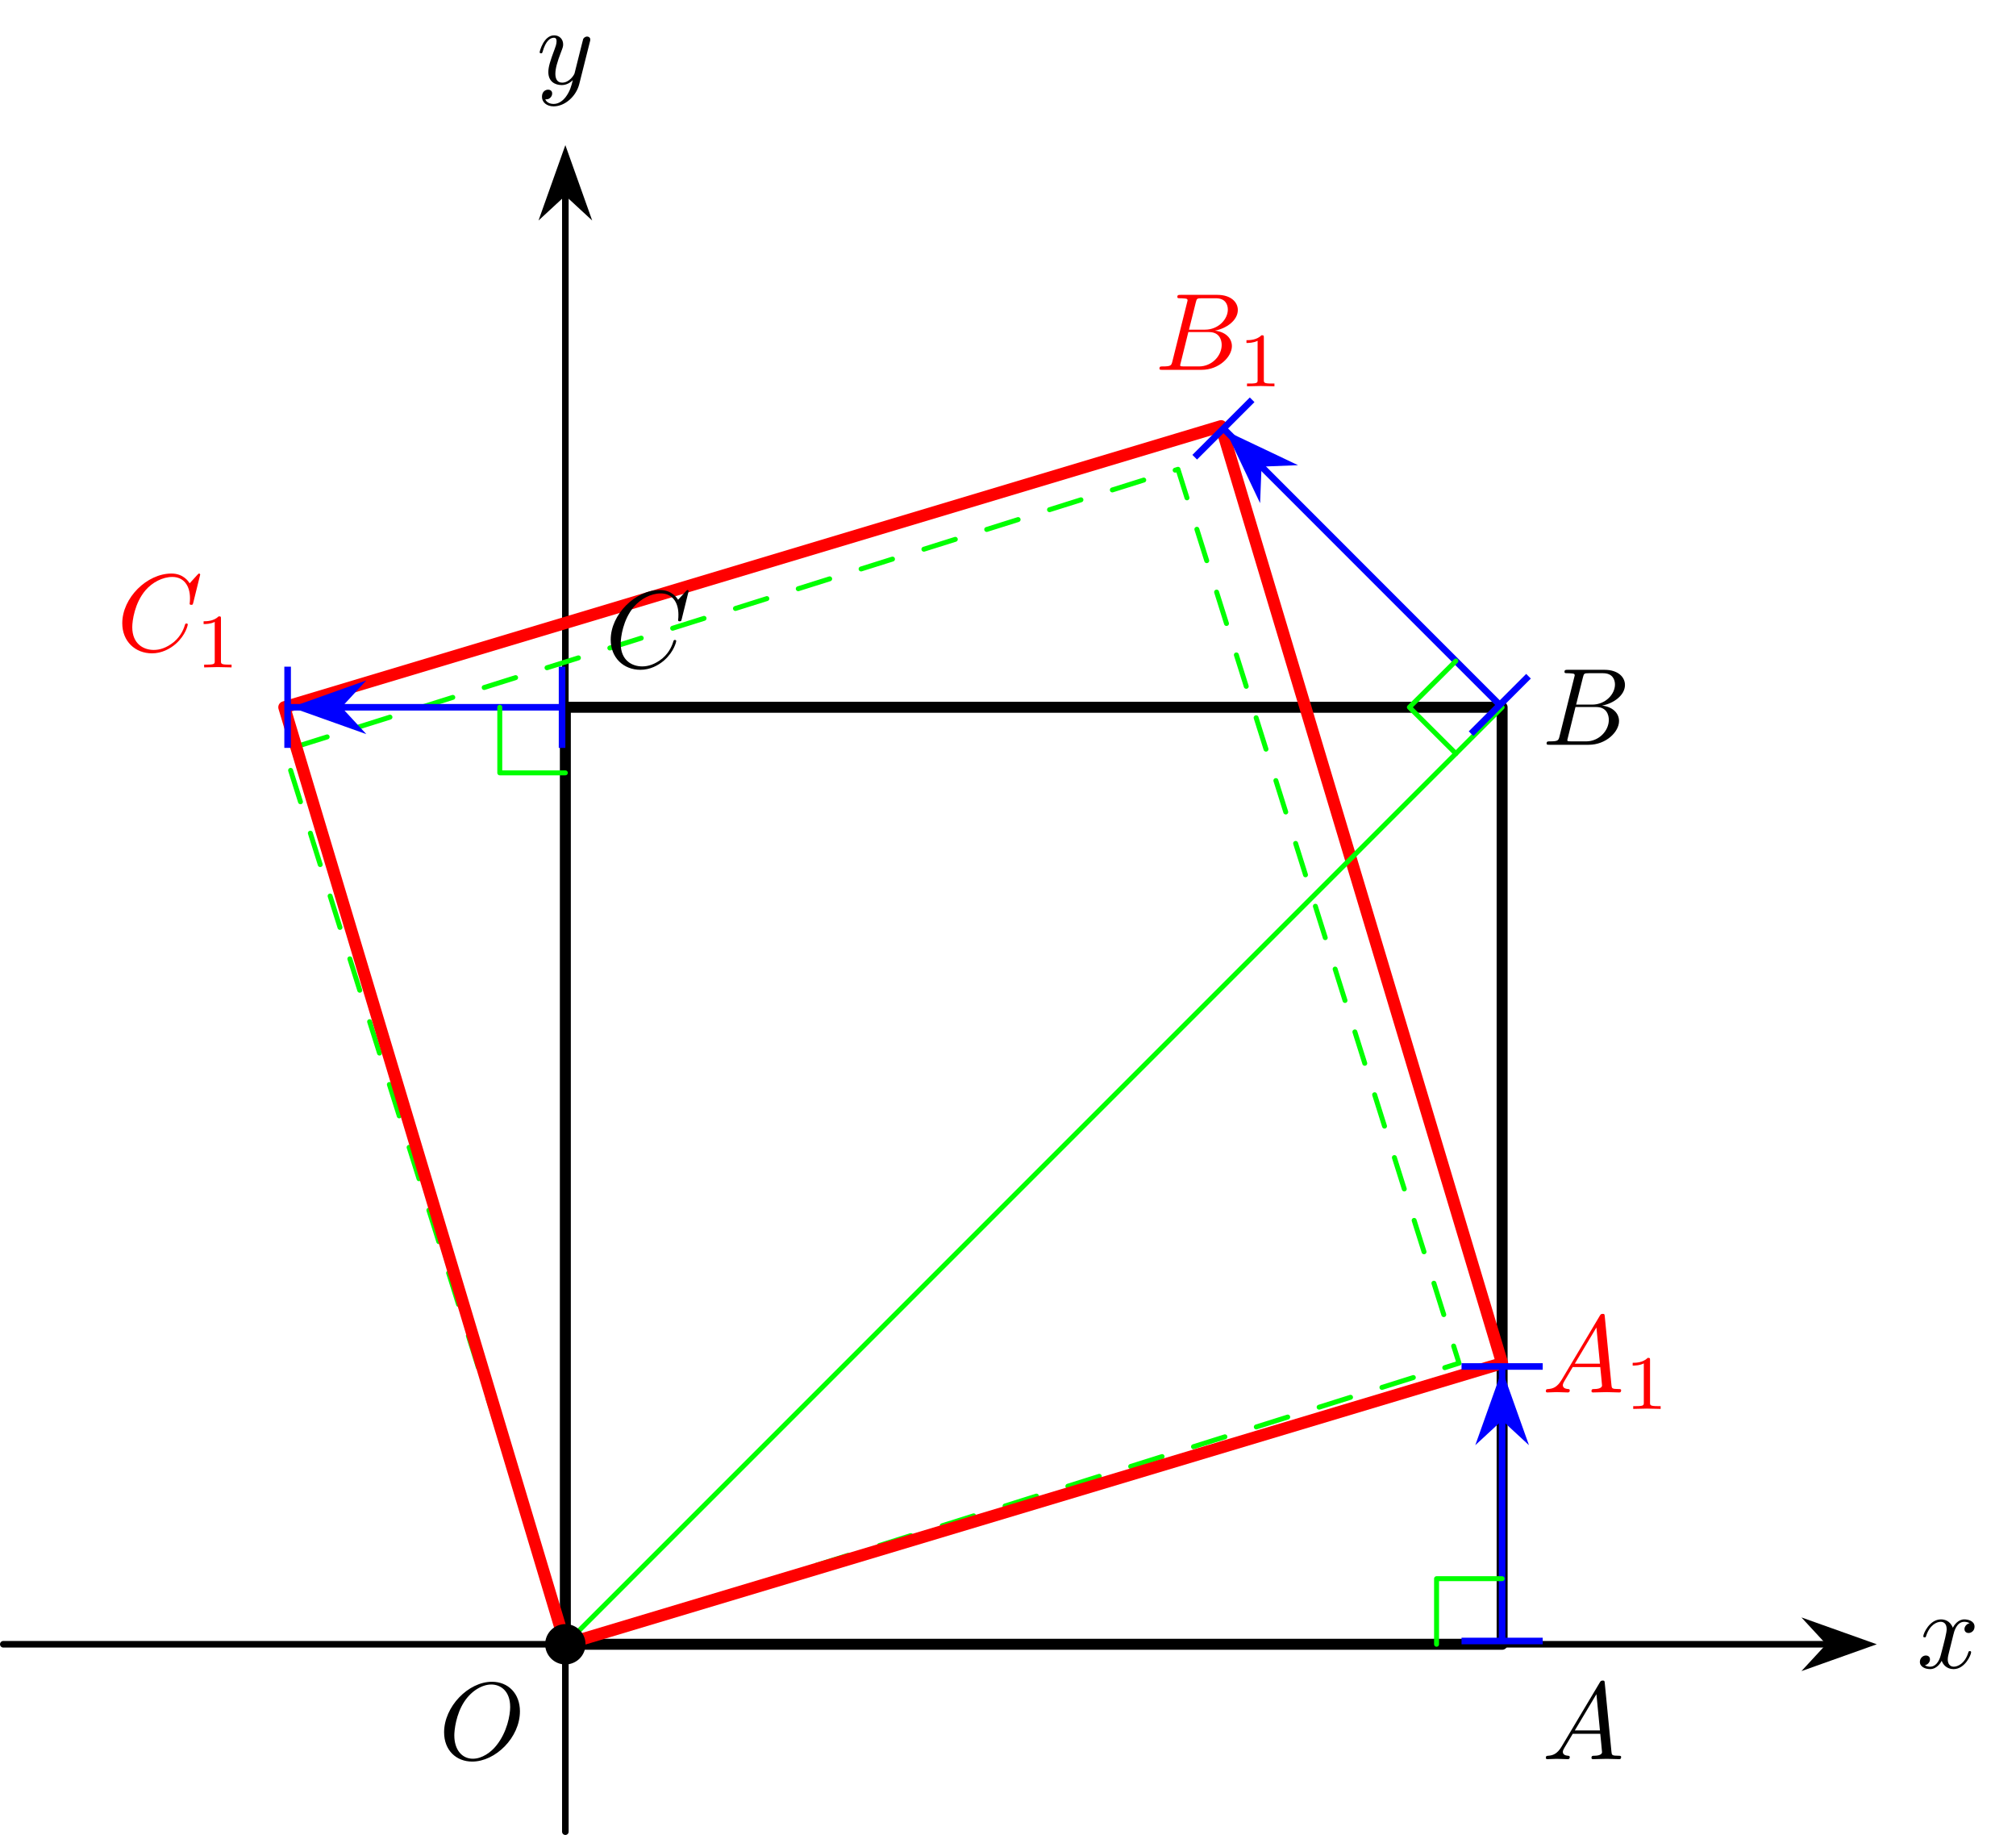
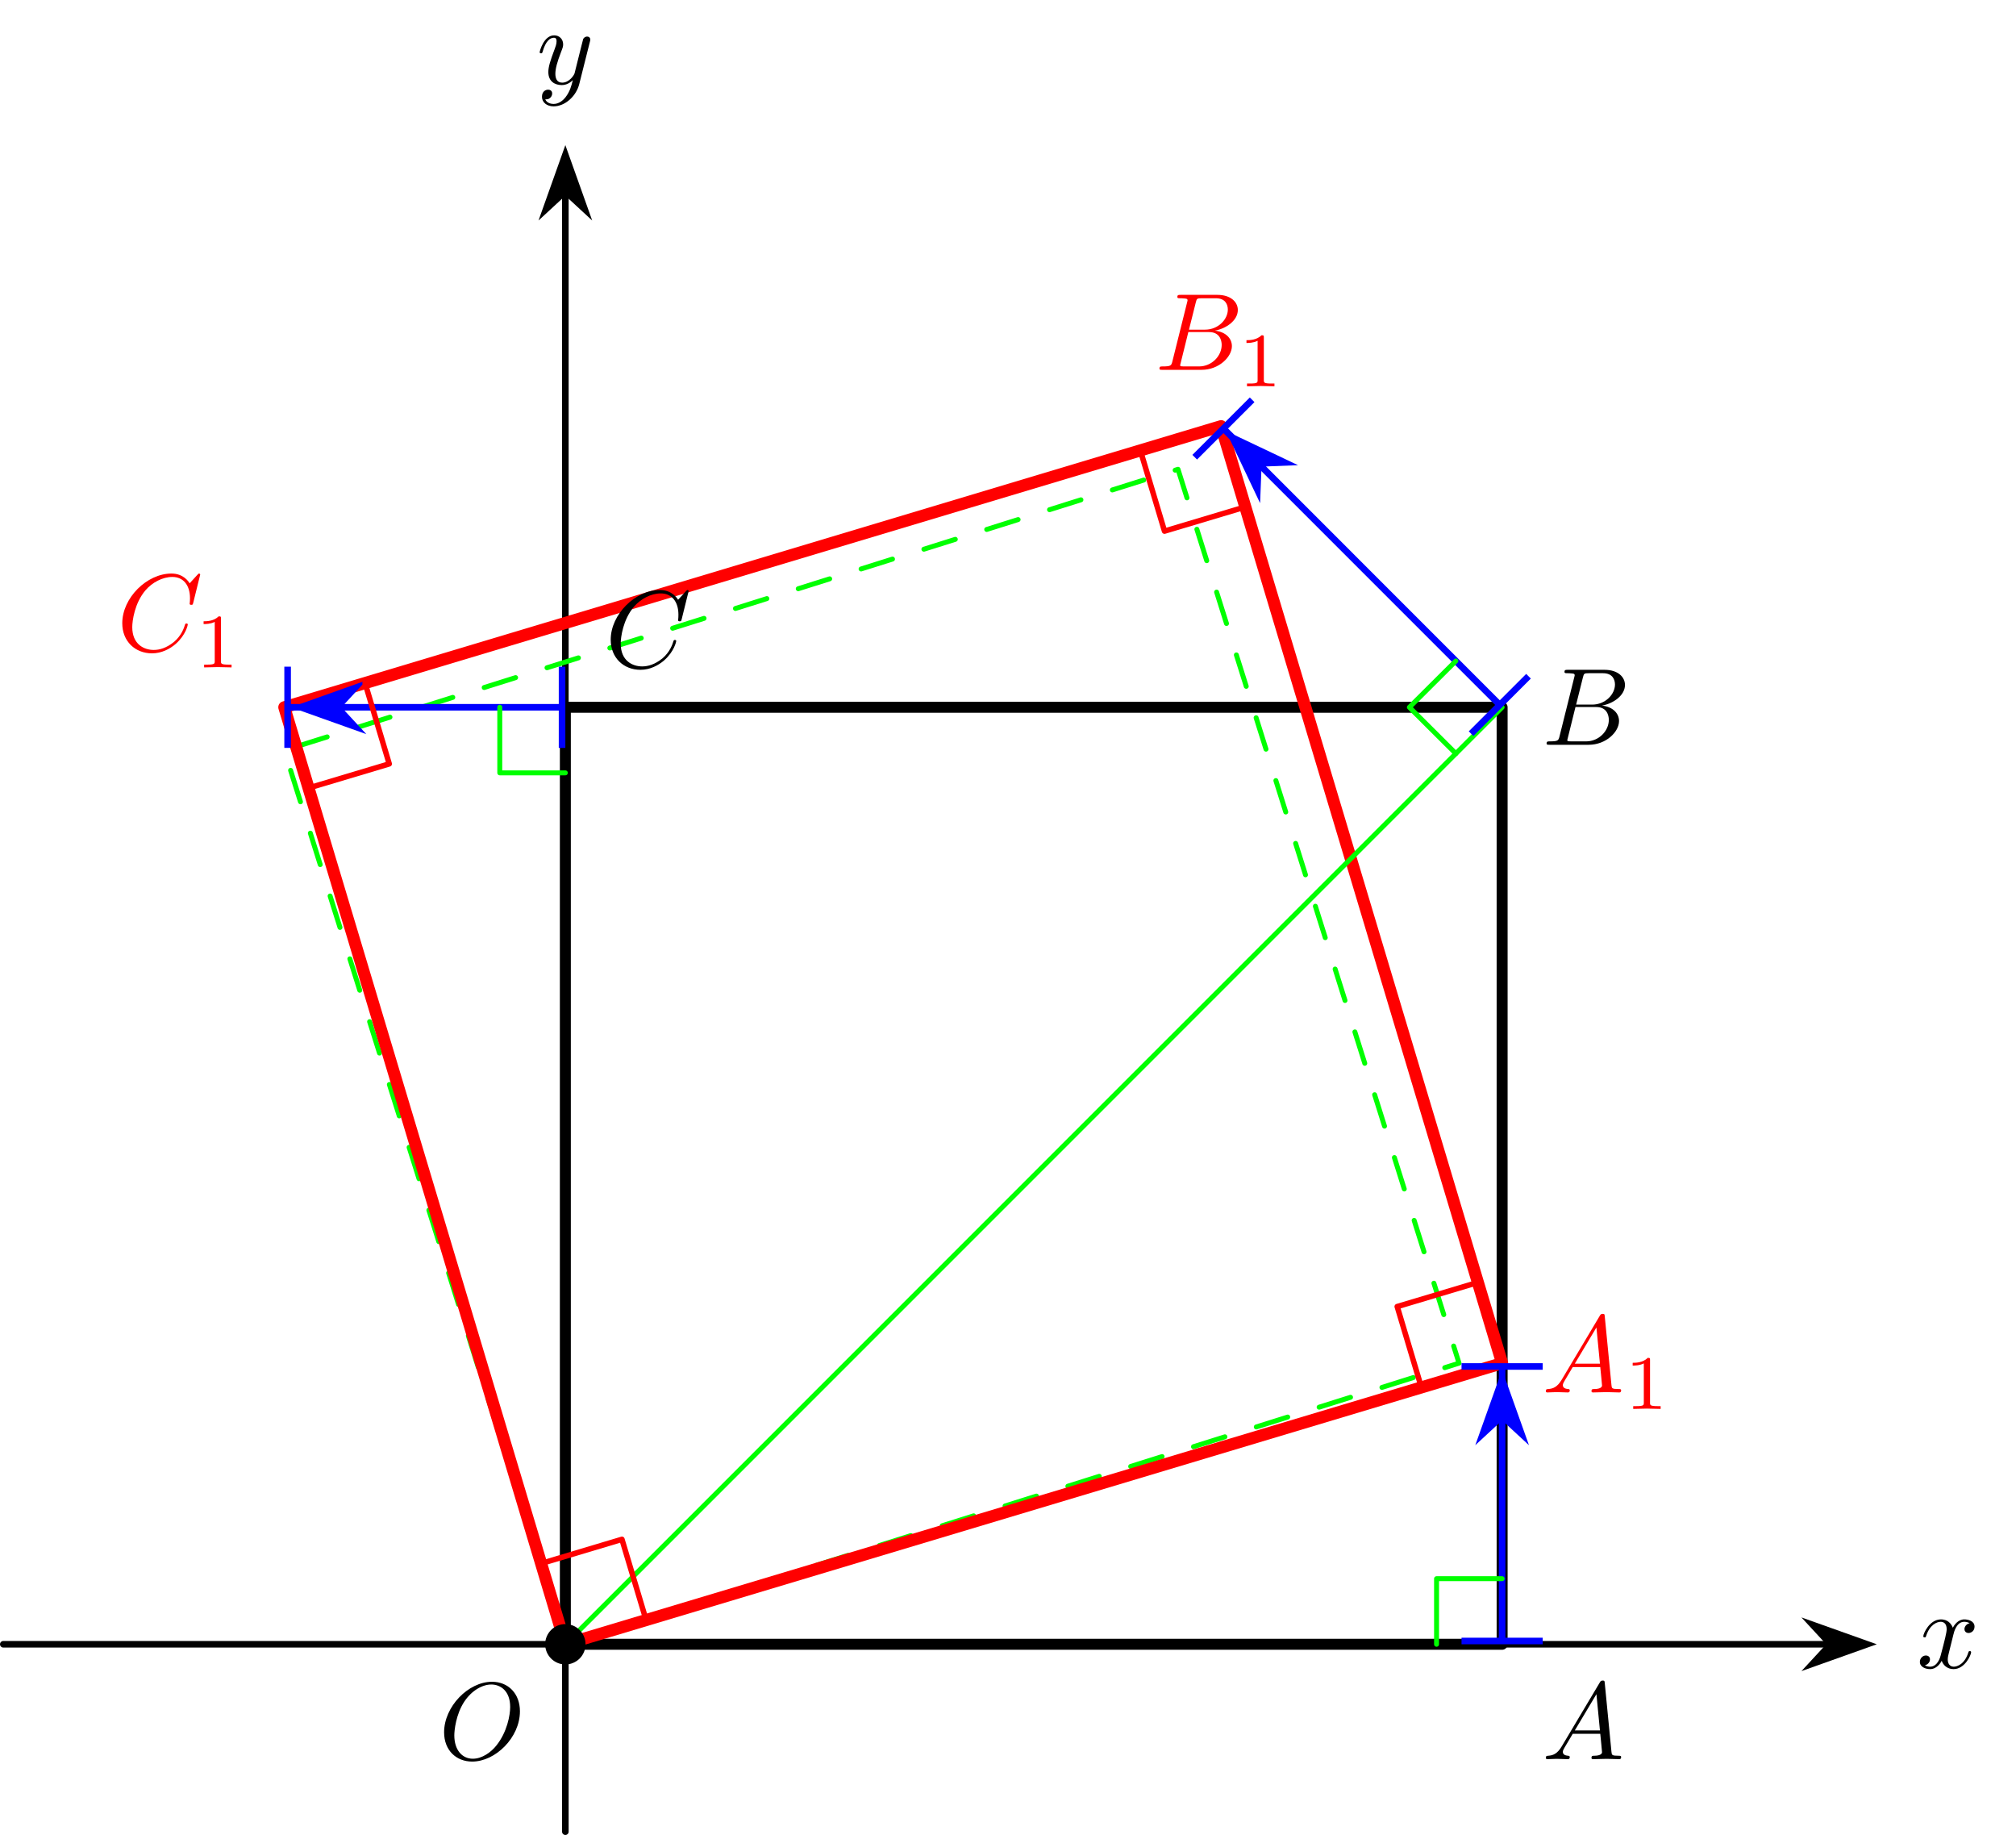
<svg xmlns="http://www.w3.org/2000/svg" xmlns:xlink="http://www.w3.org/1999/xlink" version="1.1" width="247.07pt" height="224.83pt" viewBox="-72 -72 183.013 166.538">
  <defs>
    <path id="pbd-plosca-g0-65" d="M1.783-1.146C1.385-.478 .996-.339 .558-.309C.438-.299 .349-.299 .349-.11C.349-.05 .399 0 .478 0C.747 0 1.056-.03 1.335-.03C1.664-.03 2.012 0 2.331 0C2.391 0 2.521 0 2.521-.189C2.521-.299 2.431-.309 2.361-.309C2.132-.329 1.893-.408 1.893-.658C1.893-.777 1.953-.887 2.032-1.026L2.79-2.301H5.29C5.31-2.092 5.45-.737 5.45-.638C5.45-.339 4.932-.309 4.732-.309C4.593-.309 4.493-.309 4.493-.11C4.493 0 4.613 0 4.633 0C5.041 0 5.469-.03 5.878-.03C6.127-.03 6.755 0 7.004 0C7.064 0 7.183 0 7.183-.199C7.183-.309 7.083-.309 6.954-.309C6.336-.309 6.336-.379 6.306-.667L5.699-6.894C5.679-7.093 5.679-7.133 5.509-7.133C5.35-7.133 5.31-7.064 5.25-6.964L1.783-1.146ZM2.979-2.61L4.941-5.898L5.26-2.61H2.979Z" />
    <path id="pbd-plosca-g0-66" d="M1.594-.777C1.494-.389 1.474-.309 .687-.309C.518-.309 .418-.309 .418-.11C.418 0 .508 0 .687 0H4.244C5.818 0 6.994-1.176 6.994-2.152C6.994-2.869 6.416-3.447 5.45-3.557C6.486-3.746 7.532-4.483 7.532-5.43C7.532-6.167 6.874-6.804 5.679-6.804H2.331C2.142-6.804 2.042-6.804 2.042-6.605C2.042-6.496 2.132-6.496 2.321-6.496C2.341-6.496 2.531-6.496 2.7-6.476C2.879-6.456 2.969-6.446 2.969-6.316C2.969-6.276 2.959-6.247 2.929-6.127L1.594-.777ZM3.098-3.646L3.716-6.117C3.806-6.466 3.826-6.496 4.254-6.496H5.539C6.416-6.496 6.625-5.908 6.625-5.469C6.625-4.593 5.768-3.646 4.553-3.646H3.098ZM2.65-.309C2.511-.309 2.491-.309 2.431-.319C2.331-.329 2.301-.339 2.301-.418C2.301-.448 2.301-.468 2.351-.648L3.039-3.427H4.922C5.878-3.427 6.067-2.69 6.067-2.262C6.067-1.275 5.181-.309 4.005-.309H2.65Z" />
    <path id="pbd-plosca-g0-67" d="M7.572-6.924C7.572-6.954 7.552-7.024 7.462-7.024C7.432-7.024 7.422-7.014 7.313-6.904L6.615-6.137C6.526-6.276 6.067-7.024 4.961-7.024C2.74-7.024 .498-4.822 .498-2.511C.498-.867 1.674 .219 3.198 .219C4.065 .219 4.822-.179 5.35-.638C6.276-1.455 6.446-2.361 6.446-2.391C6.446-2.491 6.346-2.491 6.326-2.491C6.267-2.491 6.217-2.471 6.197-2.391C6.107-2.102 5.878-1.395 5.191-.817C4.503-.259 3.875-.09 3.357-.09C2.461-.09 1.405-.608 1.405-2.162C1.405-2.73 1.614-4.344 2.61-5.509C3.218-6.217 4.154-6.715 5.041-6.715C6.057-6.715 6.645-5.948 6.645-4.792C6.645-4.394 6.615-4.384 6.615-4.284S6.725-4.184 6.765-4.184C6.894-4.184 6.894-4.204 6.944-4.384L7.572-6.924Z" />
    <path id="pbd-plosca-g0-79" d="M7.372-4.344C7.372-5.948 6.316-7.024 4.832-7.024C2.68-7.024 .488-4.762 .488-2.441C.488-.787 1.604 .219 3.039 .219C5.151 .219 7.372-1.963 7.372-4.344ZM3.098-.04C2.112-.04 1.415-.847 1.415-2.162C1.415-2.6 1.554-4.055 2.321-5.22C3.009-6.257 3.985-6.775 4.772-6.775C5.589-6.775 6.486-6.217 6.486-4.732C6.486-4.015 6.217-2.461 5.23-1.235C4.752-.628 3.935-.04 3.098-.04Z" />
    <path id="pbd-plosca-g0-120" d="M3.328-3.009C3.387-3.268 3.616-4.184 4.314-4.184C4.364-4.184 4.603-4.184 4.812-4.055C4.533-4.005 4.334-3.756 4.334-3.517C4.334-3.357 4.443-3.168 4.712-3.168C4.932-3.168 5.25-3.347 5.25-3.746C5.25-4.264 4.663-4.403 4.324-4.403C3.746-4.403 3.397-3.875 3.278-3.646C3.029-4.304 2.491-4.403 2.202-4.403C1.166-4.403 .598-3.118 .598-2.869C.598-2.77 .697-2.77 .717-2.77C.797-2.77 .827-2.79 .847-2.879C1.186-3.935 1.843-4.184 2.182-4.184C2.371-4.184 2.72-4.095 2.72-3.517C2.72-3.208 2.55-2.54 2.182-1.146C2.022-.528 1.674-.11 1.235-.11C1.176-.11 .946-.11 .737-.239C.986-.289 1.205-.498 1.205-.777C1.205-1.046 .986-1.126 .837-1.126C.538-1.126 .289-.867 .289-.548C.289-.09 .787 .11 1.225 .11C1.883 .11 2.242-.588 2.271-.648C2.391-.279 2.75 .11 3.347 .11C4.374 .11 4.941-1.176 4.941-1.425C4.941-1.524 4.852-1.524 4.822-1.524C4.732-1.524 4.712-1.484 4.692-1.415C4.364-.349 3.686-.11 3.367-.11C2.979-.11 2.819-.428 2.819-.767C2.819-.986 2.879-1.205 2.989-1.644L3.328-3.009Z" />
    <path id="pbd-plosca-g0-121" d="M4.842-3.796C4.882-3.935 4.882-3.955 4.882-4.025C4.882-4.204 4.742-4.294 4.593-4.294C4.493-4.294 4.334-4.234 4.244-4.085C4.224-4.035 4.144-3.726 4.105-3.547C4.035-3.288 3.965-3.019 3.905-2.75L3.457-.956C3.417-.807 2.989-.11 2.331-.11C1.823-.11 1.714-.548 1.714-.917C1.714-1.375 1.883-1.993 2.222-2.869C2.381-3.278 2.421-3.387 2.421-3.587C2.421-4.035 2.102-4.403 1.604-4.403C.658-4.403 .289-2.959 .289-2.869C.289-2.77 .389-2.77 .408-2.77C.508-2.77 .518-2.79 .568-2.949C.837-3.885 1.235-4.184 1.574-4.184C1.654-4.184 1.823-4.184 1.823-3.866C1.823-3.616 1.724-3.357 1.654-3.168C1.255-2.112 1.076-1.544 1.076-1.076C1.076-.189 1.704 .11 2.291 .11C2.68 .11 3.019-.06 3.298-.339C3.168 .179 3.049 .667 2.65 1.196C2.391 1.534 2.012 1.823 1.554 1.823C1.415 1.823 .966 1.793 .797 1.405C.956 1.405 1.086 1.405 1.225 1.285C1.325 1.196 1.425 1.066 1.425 .877C1.425 .568 1.156 .528 1.056 .528C.827 .528 .498 .687 .498 1.176C.498 1.674 .936 2.042 1.554 2.042C2.58 2.042 3.606 1.136 3.885 .01L4.842-3.796Z" />
    <path id="pbd-plosca-g1-49" d="M2.336-4.435C2.336-4.624 2.322-4.631 2.127-4.631C1.681-4.191 1.046-4.184 .76-4.184V-3.933C.928-3.933 1.388-3.933 1.771-4.129V-.572C1.771-.342 1.771-.251 1.074-.251H.809V0C.934-.007 1.792-.028 2.05-.028C2.267-.028 3.145-.007 3.299 0V-.251H3.034C2.336-.251 2.336-.342 2.336-.572V-4.435Z" />
  </defs>
  <g id="pbd-plosca-page1">
    <g stroke-miterlimit="10" transform="translate(-20.67701,77.23086)scale(0.996264,-0.996264)">
      <g fill="#000" stroke="#000">
        <g stroke-width="0.4">
          <g stroke-width="0.6">
            <g stroke-linecap="round">
              <g stroke-linejoin="round">
                <g class="del" data-del="osx">
                  <path d="M-51.215 0H115.151" fill="none" />
                  <g transform="translate(112.6741,0.0)">
                    <g stroke-dasharray="none" stroke-dashoffset="0.0">
                      <g stroke-linejoin="miter">
                        <path d="M5.93 0L1.005 1.754L2.626 0L1.005-1.754Z" />
                      </g>
                    </g>
                  </g>
                  <g transform="translate(123.1357,-2.15277)">
                    <g stroke="none" transform="scale(-1.00375,1.00375)translate(-20.67701,77.23086)scale(-1,-1)">
                      <g fill="#000">
                        <g stroke="none">
                          <use x="-20.677" y="77.231" xlink:href="#pbd-plosca-g0-120" />
                        </g>
                      </g>
                    </g>
                  </g>
                </g>
                <g class="del" data-del="osy">
                  <path d="M0-17.072V132.222" fill="none" />
                  <g transform="matrix(0.0,1.0,-1.0,0.0,0.0,129.7459)">
                    <g stroke-dasharray="none" stroke-dashoffset="0.0">
                      <g stroke-linejoin="miter">
                        <path d="M5.93 0L1.005 1.754L2.626 0L1.005-1.754Z" />
                      </g>
                    </g>
                  </g>
                  <g transform="translate(-2.6308,142.152)">
                    <g stroke="none" transform="scale(-1.00375,1.00375)translate(-20.67701,77.23086)scale(-1,-1)">
                      <g fill="#000">
                        <g stroke="none">
                          <use x="-20.677" y="77.231" xlink:href="#pbd-plosca-g0-121" />
                        </g>
                      </g>
                    </g>
                  </g>
                </g>
                <g class="del" data-del="plosca">
                  <g stroke-width="1.0">
                    <path d="M0 0H85.359V85.359H0Z" fill="none" />
                  </g>
                </g>
                <g class="del" data-del="tocna">
                  <g fill="#0f0" stroke="#0f0">
                    <g stroke-dasharray="3.0,3.0" stroke-dashoffset="0.0">
                      <g stroke-width="0.45">
                        <path d="M0 0L81.433 25.608L55.825 107.04L-25.608 81.433Z" fill="none" />
                      </g>
                    </g>
                  </g>
                </g>
                <g class="del" data-del="po">
                  <g fill="#f00" stroke="#f00">
                    <g stroke-width="1.1">
                      <path d="M0 0L85.359 25.608L59.751 110.967L-25.608 85.359Z" fill="none" />
                    </g>
                  </g>
                </g>
                <g class="del" data-del="diagonala">
                  <g fill="#0f0" stroke="#0f0">
                    <g stroke-width="0.45">
                      <path d="M0 0L85.359 85.359" fill="none" />
                    </g>
                  </g>
                </g>
                <g class="del" data-del="pomiki">
                  <g fill="#00f" stroke="#00f">
                    <path d="M85.359 .45V25.158" fill="none" />
                    <g transform="matrix(0.0,-1.0,1.0,0.0,85.35909,0.3)">
                      <g stroke-dasharray="none" stroke-dashoffset="0.0">
                        <g stroke-linecap="butt">
                          <g stroke-linejoin="miter">
                            <path d="M0 3.699V-3.699" fill="none" />
                          </g>
                        </g>
                      </g>
                    </g>
                    <g transform="matrix(0.0,1.0,-1.0,0.0,85.35909,18.17906)">
                      <g stroke-dasharray="none" stroke-dashoffset="0.0">
                        <g stroke-linejoin="miter">
                          <path d="M5.93 0L1.005 1.754L2.626 0L1.005-1.754Z" />
                        </g>
                      </g>
                    </g>
                    <g transform="matrix(0.0,1.0,-1.0,0.0,85.35909,25.30771)">
                      <g stroke-dasharray="none" stroke-dashoffset="0.0">
                        <g stroke-linecap="butt">
                          <g stroke-linejoin="miter">
                            <path d="M0 3.699V-3.699" fill="none" />
                          </g>
                        </g>
                      </g>
                    </g>
                  </g>
                </g>
                <g class="del" data-del="koti">
                  <g fill="#0f0" stroke="#0f0">
                    <g stroke-width="0.45">
                      <path d="M79.384 0V5.975H85.359" fill="none" />
                    </g>
                  </g>
                </g>
                <g class="del" data-del="pomiki">
                  <g fill="#00f" stroke="#00f">
                    <path d="M85.041 85.677L60.07 110.649" fill="none" />
                    <g transform="matrix(0.7071,-0.7071,0.7071,0.7071,85.14696,85.57121)">
                      <g stroke-dasharray="none" stroke-dashoffset="0.0">
                        <g stroke-linecap="butt">
                          <g stroke-linejoin="miter">
                            <path d="M0 3.699V-3.699" fill="none" />
                          </g>
                        </g>
                      </g>
                    </g>
                    <g transform="matrix(-0.7071,0.7071,-0.7071,-0.7071,65.00421,105.714)">
                      <g stroke-dasharray="none" stroke-dashoffset="0.0">
                        <g stroke-linejoin="miter">
                          <path d="M5.93 0L1.005 1.754L2.626 0L1.005-1.754Z" />
                        </g>
                      </g>
                    </g>
                    <g transform="matrix(-0.7071,0.7071,-0.7071,-0.7071,59.9635,110.7547)">
                      <g stroke-dasharray="none" stroke-dashoffset="0.0">
                        <g stroke-linecap="butt">
                          <g stroke-linejoin="miter">
                            <path d="M0 3.699V-3.699" fill="none" />
                          </g>
                        </g>
                      </g>
                    </g>
                  </g>
                </g>
                <g class="del" data-del="koti">
                  <g fill="#0f0" stroke="#0f0">
                    <g stroke-width="0.45">
                      <path d="M81.142 81.142L76.909 85.359L81.142 89.576" fill="none" />
                    </g>
                  </g>
                </g>
                <g class="del" data-del="pomiki">
                  <g fill="#00f" stroke="#00f">
                    <path d="M-.45 85.359H-25.158" fill="none" />
                    <g transform="translate(-0.3,85.35909)">
                      <g stroke-dasharray="none" stroke-dashoffset="0.0">
                        <g stroke-linecap="butt">
                          <g stroke-linejoin="miter">
                            <path d="M0 3.699V-3.699" fill="none" />
                          </g>
                        </g>
                      </g>
                    </g>
                    <g transform="matrix(-1.0,0.0,0.0,-1.0,-18.17906,85.35909)">
                      <g stroke-dasharray="none" stroke-dashoffset="0.0">
                        <g stroke-linejoin="miter">
                          <path d="M5.93 0L1.005 1.754L2.626 0L1.005-1.754Z" />
                        </g>
                      </g>
                    </g>
                    <g transform="matrix(-1.0,0.0,0.0,-1.0,-25.30771,85.35909)">
                      <g stroke-dasharray="none" stroke-dashoffset="0.0">
                        <g stroke-linecap="butt">
                          <g stroke-linejoin="miter">
                            <path d="M0 3.699V-3.699" fill="none" />
                          </g>
                        </g>
                      </g>
                    </g>
                  </g>
                </g>
                <g class="del" data-del="koti">
                  <g fill="#0f0" stroke="#0f0">
                    <g stroke-width="0.45">
                      <path d="M0 79.384H-5.975V85.359" fill="none" />
                    </g>
                  </g>
                </g>
+                 <g class="del" data-del="koti-po">
+                   <g fill="#f00" stroke="#f00">
+                     <g stroke-width="0.5">
+                       <path d="M7.358 2.202L5.156 9.56L-2.202 7.358" fill="none" />
+                     </g>
+                   </g>
+                 </g>
+                 <g class="del" data-del="koti-po">
+                   <g fill="#f00" stroke="#f00">
+                     <g stroke-width="0.5">
+                       <path d="M83.157 32.966L75.799 30.763L78.001 23.405" fill="none" />
+                     </g>
+                   </g>
+                 </g>
+                 <g class="del" data-del="koti-po">
+                   <g fill="#f00" stroke="#f00">
+                     <g stroke-width="0.5">
+                       <path d="M52.393 108.765L54.596 101.407L61.954 103.609" fill="none" />
+                     </g>
+                   </g>
+                 </g>
+                 <g class="del" data-del="koti-po">
+                   <g fill="#f00" stroke="#f00">
+                     <g stroke-width="0.5">
+                       <path d="M-23.405 78.001L-16.048 80.203L-18.25 87.561" fill="none" />
+                     </g>
+                   </g>
+                 </g>
                <g class="del" data-del="plosca">
                  <path d="M1.839 0C1.839 1.015 1.015 1.839 0 1.839S-1.839 1.015-1.839 0S-1.015-1.839 0-1.839S1.839-1.015 1.839 0ZM0 0" stroke="none" />
                  <g stroke="none" transform="scale(-1.00375,1.00375)translate(-20.67701,77.23086)scale(-1,-1)">
                    <g fill="#000">
                      <g stroke="none" />
                    </g>
                  </g>
                  <g transform="translate(-11.53853,-10.4663)">
                    <g stroke="none" transform="scale(-1.00375,1.00375)translate(-20.67701,77.23086)scale(-1,-1)">
                      <g fill="#000">
                        <g stroke="none">
                          <use x="-20.677" y="77.231" xlink:href="#pbd-plosca-g0-79" />
                        </g>
                      </g>
                    </g>
                  </g>
                </g>
                <g class="del" data-del="plosca">
                  <g transform="translate(88.99207,-10.4663)">
                    <g stroke="none" transform="scale(-1.00375,1.00375)translate(-20.67701,77.23086)scale(-1,-1)">
                      <g fill="#000">
                        <g stroke="none">
                          <use x="-20.677" y="77.231" xlink:href="#pbd-plosca-g0-65" />
                        </g>
                      </g>
                    </g>
                  </g>
                </g>
                <g class="del" data-del="plosca">
                  <g transform="translate(88.99207,81.94243)">
                    <g stroke="none" transform="scale(-1.00375,1.00375)translate(-20.67701,77.23086)scale(-1,-1)">
                      <g fill="#000">
                        <g stroke="none">
                          <use x="-20.677" y="77.231" xlink:href="#pbd-plosca-g0-66" />
                        </g>
                      </g>
                    </g>
                  </g>
                </g>
                <g class="del" data-del="plosca">
                  <g transform="translate(3.63298,88.99207)">
                    <g stroke="none" transform="scale(-1.00375,1.00375)translate(-20.67701,77.23086)scale(-1,-1)">
                      <g fill="#000">
                        <g stroke="none">
                          <use x="-20.677" y="77.231" xlink:href="#pbd-plosca-g0-67" />
                        </g>
                      </g>
                    </g>
                  </g>
                </g>
                <g class="del" data-del="po">
                  <g fill="#f00" stroke="#f00">
                    <g fill="#f00" stroke="#f00">
</g>
                    <g transform="translate(88.99207,22.94104)">
                      <g stroke="none" transform="scale(-1.00375,1.00375)translate(-20.67701,77.23086)scale(-1,-1)">
                        <g fill="#f00">
                          <g stroke="none">
                            <g fill="#f00">
                              <use x="-20.677" y="77.231" xlink:href="#pbd-plosca-g0-65" />
                              <use x="-13.205" y="78.725" xlink:href="#pbd-plosca-g1-49" />
                            </g>
                          </g>
                        </g>
                      </g>
                    </g>
                  </g>
                </g>
                <g class="del" data-del="po">
                  <g fill="#f00" stroke="#f00">
                    <g fill="#f00" stroke="#f00">
</g>
                    <g transform="translate(53.71576,116.0998)">
                      <g stroke="none" transform="scale(-1.00375,1.00375)translate(-20.67701,77.23086)scale(-1,-1)">
                        <g fill="#f00">
                          <g stroke="none">
                            <g fill="#f00">
                              <use x="-20.677" y="77.231" xlink:href="#pbd-plosca-g0-66" />
                              <use x="-13.12" y="78.725" xlink:href="#pbd-plosca-g1-49" />
                            </g>
                          </g>
                        </g>
                      </g>
                    </g>
                  </g>
                </g>
                <g class="del" data-del="po">
                  <g fill="#f00" stroke="#f00">
                    <g fill="#f00" stroke="#f00">
</g>
                    <g transform="translate(-40.87402,90.49203)">
                      <g stroke="none" transform="scale(-1.00375,1.00375)translate(-20.67701,77.23086)scale(-1,-1)">
                        <g fill="#f00">
                          <g stroke="none">
                            <g fill="#f00">
                              <use x="-20.677" y="77.231" xlink:href="#pbd-plosca-g0-67" />
                              <use x="-13.556" y="78.725" xlink:href="#pbd-plosca-g1-49" />
                            </g>
                          </g>
                        </g>
                      </g>
                    </g>
                  </g>
                </g>
              </g>
            </g>
          </g>
        </g>
      </g>
    </g>
  </g>
</svg>
